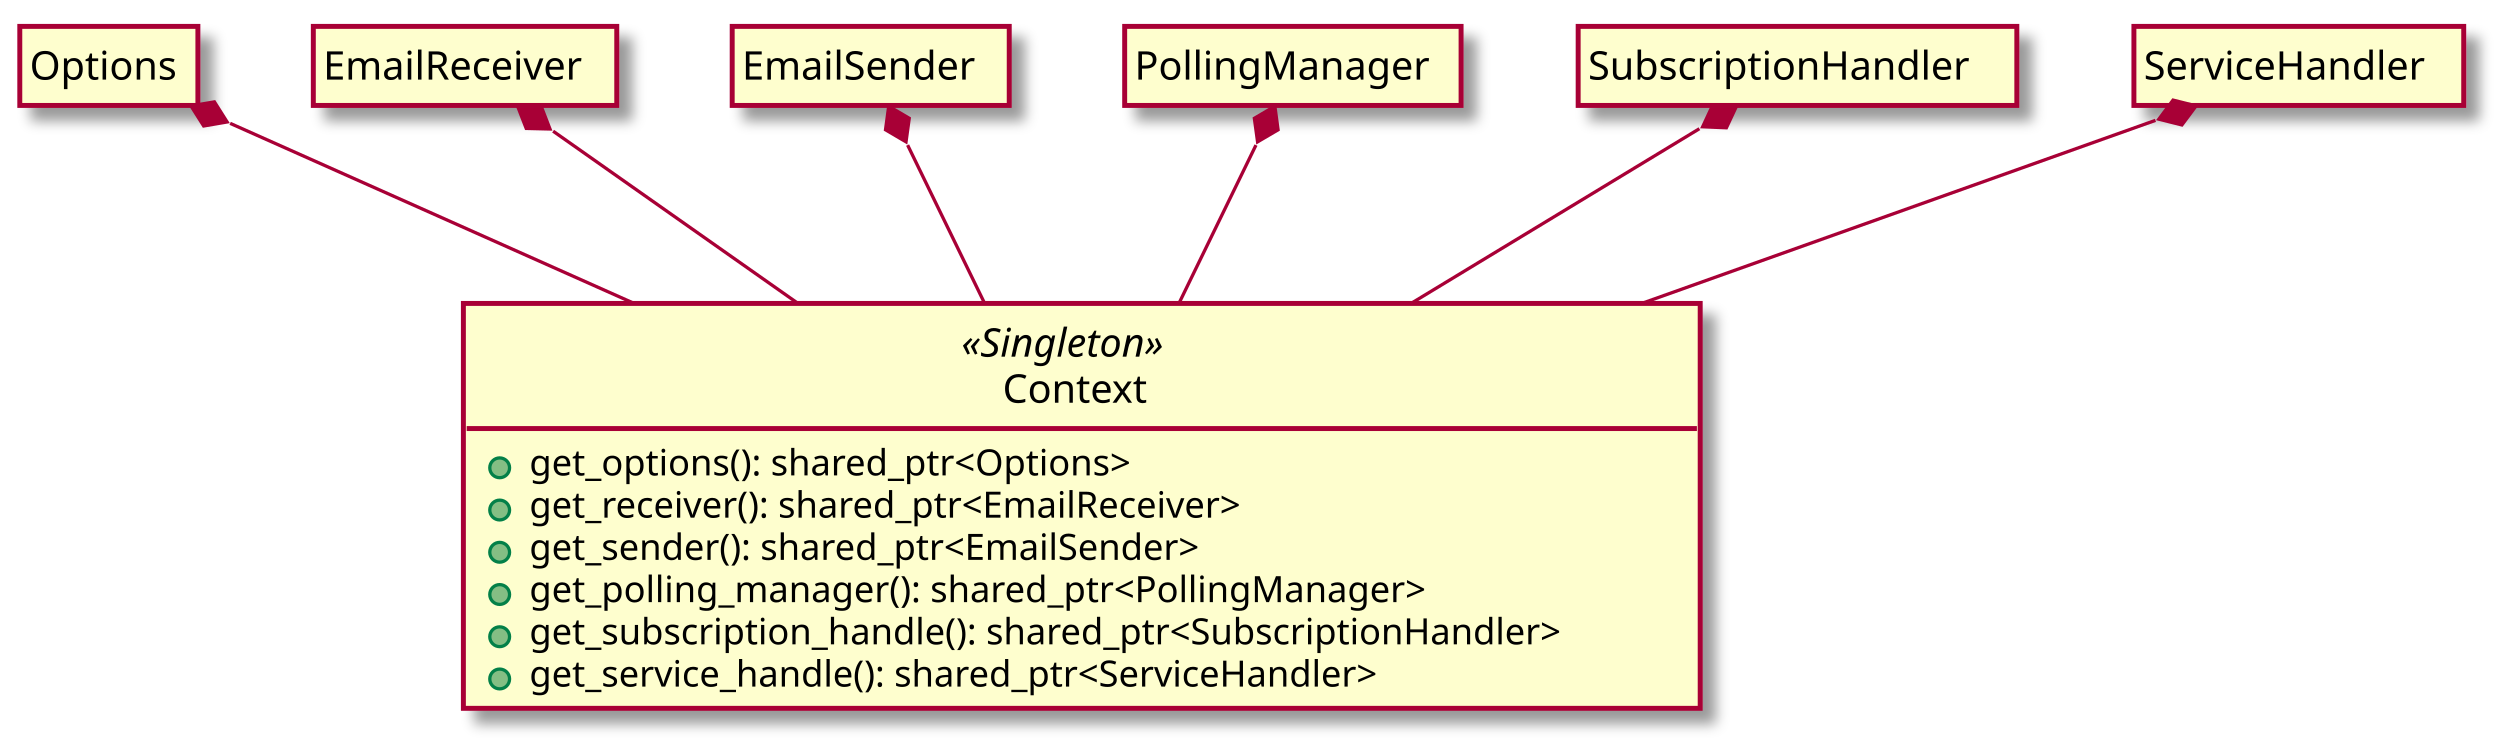
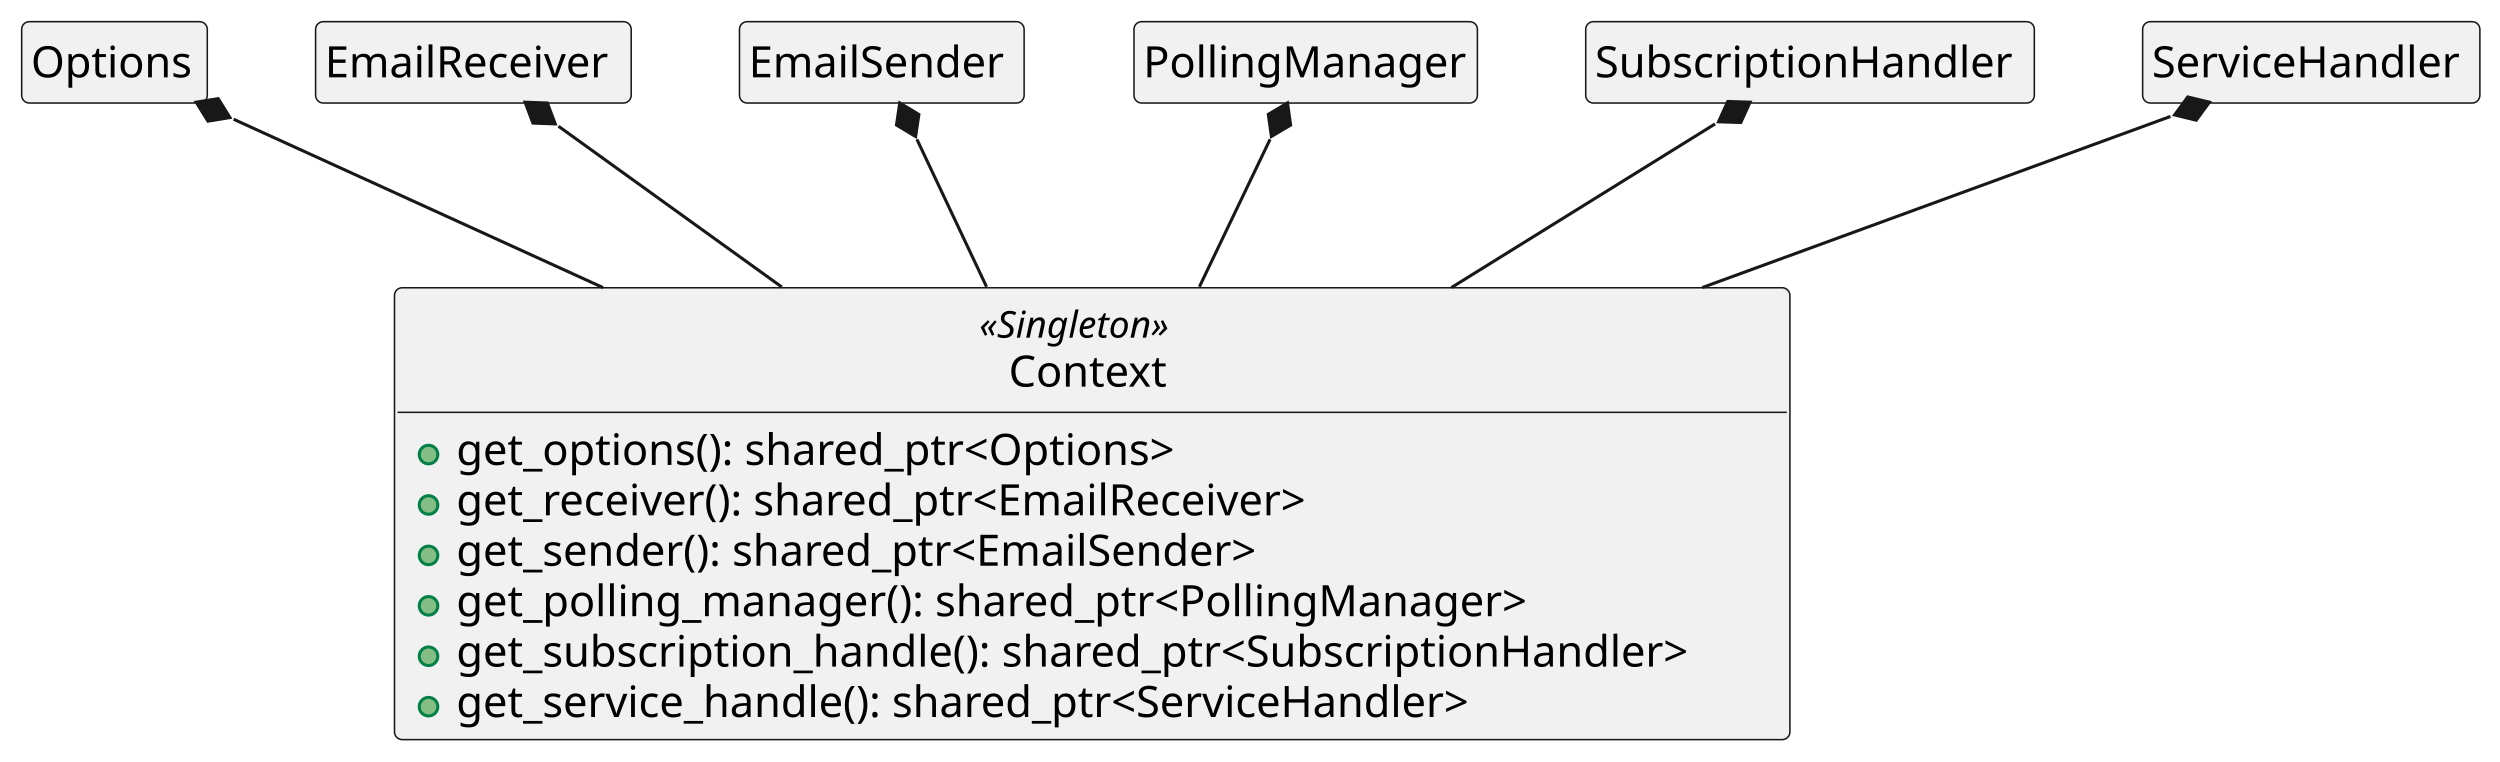
- <svg xmlns="http://www.w3.org/2000/svg" contentScriptType="application/ecmascript" contentStyleType="text/css" height="225px" preserveAspectRatio="none" style="width:758px;height:225px;" version="1.1" viewBox="0 0 758 225" width="758px" zoomAndPan="magnify">
-   <defs>
-     <filter height="300%" id="f1jd1v0zifczu2" width="300%" x="-1" y="-1">
-       <feGaussianBlur result="blurOut" stdDeviation="2.0" />
-       <feColorMatrix in="blurOut" result="blurOut2" type="matrix" values="0 0 0 0 0 0 0 0 0 0 0 0 0 0 0 0 0 0 .4 0" />
-       <feOffset dx="4.0" dy="4.0" in="blurOut2" result="blurOut3" />
-       <feBlend in="SourceGraphic" in2="blurOut3" mode="normal" />
-     </filter>
-   </defs>
+ <svg xmlns="http://www.w3.org/2000/svg" contentStyleType="text/css" height="246px" preserveAspectRatio="none" style="width:808px;height:246px;background:#FFFFFF;" version="1.1" viewBox="0 0 808 246" width="808px" zoomAndPan="magnify">
+   <defs />
  <g>
-     <rect fill="#FEFECE" filter="url(#f1jd1v0zifczu2)" height="122.766" id="Context" style="stroke: #A80036; stroke-width: 1.5;" width="375" x="140.5" y="92" />
-     <text fill="#000000" font-family="sans-serif" font-size="12" font-style="italic" lengthAdjust="spacingAndGlyphs" textLength="73" x="291.5" y="108.139">«Singleton»</text>
-     <text fill="#000000" font-family="sans-serif" font-size="12" lengthAdjust="spacingAndGlyphs" textLength="48" x="304" y="122.107">Context</text>
-     <line style="stroke: #A80036; stroke-width: 1.5;" x1="141.5" x2="514.5" y1="129.938" y2="129.938" />
-     <ellipse cx="151.5" cy="141.84" fill="#84BE84" rx="3" ry="3" style="stroke: #038048; stroke-width: 1.0;" />
-     <text fill="#000000" font-family="sans-serif" font-size="11" lengthAdjust="spacingAndGlyphs" textLength="206" x="160.5" y="144.148">get_options(): shared_ptr&lt;Options&gt;</text>
-     <ellipse cx="151.5" cy="154.644" fill="#84BE84" rx="3" ry="3" style="stroke: #038048; stroke-width: 1.0;" />
-     <text fill="#000000" font-family="sans-serif" font-size="11" lengthAdjust="spacingAndGlyphs" textLength="245" x="160.5" y="156.953">get_receiver(): shared_ptr&lt;EmailReceiver&gt;</text>
-     <ellipse cx="151.5" cy="167.449" fill="#84BE84" rx="3" ry="3" style="stroke: #038048; stroke-width: 1.0;" />
-     <text fill="#000000" font-family="sans-serif" font-size="11" lengthAdjust="spacingAndGlyphs" textLength="232" x="160.5" y="169.757">get_sender(): shared_ptr&lt;EmailSender&gt;</text>
-     <ellipse cx="151.5" cy="180.254" fill="#84BE84" rx="3" ry="3" style="stroke: #038048; stroke-width: 1.0;" />
-     <text fill="#000000" font-family="sans-serif" font-size="11" lengthAdjust="spacingAndGlyphs" textLength="300" x="160.5" y="182.562">get_polling_manager(): shared_ptr&lt;PollingManager&gt;</text>
-     <ellipse cx="151.5" cy="193.059" fill="#84BE84" rx="3" ry="3" style="stroke: #038048; stroke-width: 1.0;" />
-     <text fill="#000000" font-family="sans-serif" font-size="11" lengthAdjust="spacingAndGlyphs" textLength="349" x="160.5" y="195.367">get_subscription_handle(): shared_ptr&lt;SubscriptionHandler&gt;</text>
-     <ellipse cx="151.5" cy="205.863" fill="#84BE84" rx="3" ry="3" style="stroke: #038048; stroke-width: 1.0;" />
-     <text fill="#000000" font-family="sans-serif" font-size="11" lengthAdjust="spacingAndGlyphs" textLength="291" x="160.5" y="208.171">get_service_handle(): shared_ptr&lt;ServiceHandler&gt;</text>
-     <rect fill="#FEFECE" filter="url(#f1jd1v0zifczu2)" height="23.969" id="Options" style="stroke: #A80036; stroke-width: 1.5;" width="54" x="6" y="8" />
-     <text fill="#000000" font-family="sans-serif" font-size="12" lengthAdjust="spacingAndGlyphs" textLength="48" x="9" y="24.139">Options</text>
-     <rect fill="#FEFECE" filter="url(#f1jd1v0zifczu2)" height="23.969" id="EmailReceiver" style="stroke: #A80036; stroke-width: 1.5;" width="92" x="95" y="8" />
-     <text fill="#000000" font-family="sans-serif" font-size="12" lengthAdjust="spacingAndGlyphs" textLength="86" x="98" y="24.139">EmailReceiver</text>
-     <rect fill="#FEFECE" filter="url(#f1jd1v0zifczu2)" height="23.969" id="EmailSender" style="stroke: #A80036; stroke-width: 1.5;" width="84" x="222" y="8" />
-     <text fill="#000000" font-family="sans-serif" font-size="12" lengthAdjust="spacingAndGlyphs" textLength="78" x="225" y="24.139">EmailSender</text>
-     <rect fill="#FEFECE" filter="url(#f1jd1v0zifczu2)" height="23.969" id="PollingManager" style="stroke: #A80036; stroke-width: 1.5;" width="102" x="341" y="8" />
-     <text fill="#000000" font-family="sans-serif" font-size="12" lengthAdjust="spacingAndGlyphs" textLength="96" x="344" y="24.139">PollingManager</text>
-     <rect fill="#FEFECE" filter="url(#f1jd1v0zifczu2)" height="23.969" id="SubscriptionHandler" style="stroke: #A80036; stroke-width: 1.5;" width="133" x="478.5" y="8" />
-     <text fill="#000000" font-family="sans-serif" font-size="12" lengthAdjust="spacingAndGlyphs" textLength="127" x="481.5" y="24.139">SubscriptionHandler</text>
-     <rect fill="#FEFECE" filter="url(#f1jd1v0zifczu2)" height="23.969" id="ServiceHandler" style="stroke: #A80036; stroke-width: 1.5;" width="100" x="647" y="8" />
-     <text fill="#000000" font-family="sans-serif" font-size="12" lengthAdjust="spacingAndGlyphs" textLength="94" x="650" y="24.139">ServiceHandler</text>
-     <path d="M69.78,37.4 C100.76,51.21 147.09,71.86 191.99,91.87 " fill="none" id="Options-Context" style="stroke: #A80036; stroke-width: 1.0;" />
-     <polygon fill="#A80036" points="57.9,32.1,61.754,38.195,68.862,36.981,65.008,30.886,57.9,32.1" style="stroke: #A80036; stroke-width: 1.0;" />
-     <path d="M167.7,39.77 C187.22,53.5 214.87,72.94 241.72,91.83 " fill="none" id="EmailReceiver-Context" style="stroke: #A80036; stroke-width: 1.0;" />
-     <polygon fill="#A80036" points="156.94,32.21,159.548,38.933,166.757,39.111,164.149,32.388,156.94,32.21" style="stroke: #A80036; stroke-width: 1.0;" />
-     <path d="M275.19,43.99 C281.68,57.33 290.19,74.81 298.47,91.83 " fill="none" id="EmailSender-Context" style="stroke: #A80036; stroke-width: 1.0;" />
-     <polygon fill="#A80036" points="269.46,32.21,268.485,39.355,274.705,43.003,275.68,35.858,269.46,32.21" style="stroke: #A80036; stroke-width: 1.0;" />
-     <path d="M380.81,43.99 C374.32,57.33 365.81,74.81 357.53,91.83 " fill="none" id="PollingManager-Context" style="stroke: #A80036; stroke-width: 1.0;" />
-     <polygon fill="#A80036" points="386.54,32.21,380.32,35.858,381.295,43.003,387.515,39.355,386.54,32.21" style="stroke: #A80036; stroke-width: 1.0;" />
-     <path d="M515.26,39.02 C492.48,52.82 459.68,72.71 427.86,91.98 " fill="none" id="SubscriptionHandler-Context" style="stroke: #A80036; stroke-width: 1.0;" />
-     <polygon fill="#A80036" points="526.5,32.21,519.295,31.902,516.24,38.434,523.445,38.742,526.5,32.21" style="stroke: #A80036; stroke-width: 1.0;" />
-     <path d="M653.54,36.49 C614.81,50.29 555.54,71.41 498.13,91.87 " fill="none" id="ServiceHandler-Context" style="stroke: #A80036; stroke-width: 1.0;" />
-     <polygon fill="#A80036" points="665.86,32.1,658.864,30.351,654.559,36.135,661.554,37.885,665.86,32.1" style="stroke: #A80036; stroke-width: 1.0;" />
+     <g id="elem_Context">
+       <rect codeLine="6" fill="#F1F1F1" height="146.047" id="Context" rx="2.5" ry="2.5" style="stroke:#181818;stroke-width:0.5;" width="451" x="127.5" y="93" />
+       <text fill="#000000" font-family="sans-serif" font-size="12" font-style="italic" lengthAdjust="spacing" textLength="73" x="316.5" y="109.139">«Singleton»</text>
+       <text fill="#000000" font-family="sans-serif" font-size="14" lengthAdjust="spacing" textLength="54" x="326" y="124.964">Context</text>
+       <line style="stroke:#181818;stroke-width:0.5;" x1="128.5" x2="577.5" y1="133.266" y2="133.266" />
+       <ellipse cx="138.5" cy="146.914" fill="#84BE84" rx="3" ry="3" style="stroke:#038048;stroke-width:1.0;" />
+       <text fill="#000000" font-family="sans-serif" font-size="14" lengthAdjust="spacing" textLength="253" x="147.5" y="150.261">get_options(): shared_ptr&lt;Options&gt;</text>
+       <ellipse cx="138.5" cy="163.211" fill="#84BE84" rx="3" ry="3" style="stroke:#038048;stroke-width:1.0;" />
+       <text fill="#000000" font-family="sans-serif" font-size="14" lengthAdjust="spacing" textLength="298" x="147.5" y="166.558">get_receiver(): shared_ptr&lt;EmailReceiver&gt;</text>
+       <ellipse cx="138.5" cy="179.508" fill="#84BE84" rx="3" ry="3" style="stroke:#038048;stroke-width:1.0;" />
+       <text fill="#000000" font-family="sans-serif" font-size="14" lengthAdjust="spacing" textLength="282" x="147.5" y="182.855">get_sender(): shared_ptr&lt;EmailSender&gt;</text>
+       <ellipse cx="138.5" cy="195.805" fill="#84BE84" rx="3" ry="3" style="stroke:#038048;stroke-width:1.0;" />
+       <text fill="#000000" font-family="sans-serif" font-size="14" lengthAdjust="spacing" textLength="365" x="147.5" y="199.151">get_polling_manager(): shared_ptr&lt;PollingManager&gt;</text>
+       <ellipse cx="138.5" cy="212.102" fill="#84BE84" rx="3" ry="3" style="stroke:#038048;stroke-width:1.0;" />
+       <text fill="#000000" font-family="sans-serif" font-size="14" lengthAdjust="spacing" textLength="425" x="147.5" y="215.448">get_subscription_handle(): shared_ptr&lt;SubscriptionHandler&gt;</text>
+       <ellipse cx="138.5" cy="228.398" fill="#84BE84" rx="3" ry="3" style="stroke:#038048;stroke-width:1.0;" />
+       <text fill="#000000" font-family="sans-serif" font-size="14" lengthAdjust="spacing" textLength="353" x="147.5" y="231.745">get_service_handle(): shared_ptr&lt;ServiceHandler&gt;</text>
+     </g>
+     <g id="elem_Options">
+       <rect fill="#F1F1F1" height="26.297" id="Options" rx="2.5" ry="2.5" style="stroke:#181818;stroke-width:0.5;" width="60" x="7" y="7" />
+       <text fill="#000000" font-family="sans-serif" font-size="14" lengthAdjust="spacing" textLength="54" x="10" y="24.995">Options</text>
+     </g>
+     <g id="elem_EmailReceiver">
+       <rect fill="#F1F1F1" height="26.297" id="EmailReceiver" rx="2.5" ry="2.5" style="stroke:#181818;stroke-width:0.5;" width="102" x="102" y="7" />
+       <text fill="#000000" font-family="sans-serif" font-size="14" lengthAdjust="spacing" textLength="96" x="105" y="24.995">EmailReceiver</text>
+     </g>
+     <g id="elem_EmailSender">
+       <rect fill="#F1F1F1" height="26.297" id="EmailSender" rx="2.5" ry="2.5" style="stroke:#181818;stroke-width:0.5;" width="92" x="239" y="7" />
+       <text fill="#000000" font-family="sans-serif" font-size="14" lengthAdjust="spacing" textLength="86" x="242" y="24.995">EmailSender</text>
+     </g>
+     <g id="elem_PollingManager">
+       <rect fill="#F1F1F1" height="26.297" id="PollingManager" rx="2.5" ry="2.5" style="stroke:#181818;stroke-width:0.5;" width="111" x="366.5" y="7" />
+       <text fill="#000000" font-family="sans-serif" font-size="14" lengthAdjust="spacing" textLength="105" x="369.5" y="24.995">PollingManager</text>
+     </g>
+     <g id="elem_SubscriptionHandler">
+       <rect fill="#F1F1F1" height="26.297" id="SubscriptionHandler" rx="2.5" ry="2.5" style="stroke:#181818;stroke-width:0.5;" width="145" x="512.5" y="7" />
+       <text fill="#000000" font-family="sans-serif" font-size="14" lengthAdjust="spacing" textLength="139" x="515.5" y="24.995">SubscriptionHandler</text>
+     </g>
+     <g id="elem_ServiceHandler">
+       <rect fill="#F1F1F1" height="26.297" id="ServiceHandler" rx="2.5" ry="2.5" style="stroke:#181818;stroke-width:0.5;" width="109" x="692.5" y="7" />
+       <text fill="#000000" font-family="sans-serif" font-size="14" lengthAdjust="spacing" textLength="103" x="695.5" y="24.995">ServiceHandler</text>
+     </g>
+     <g id="link_Options_Context">
+       <path codeLine="14" d="M75.5,38.54 C105.85,52.38 150.36,72.66 194.87,92.94 " fill="none" id="Options-backto-Context" style="stroke:#181818;stroke-width:1.0;" />
+       <polygon fill="#181818" points="63.4,33.03,67.203,39.157,74.321,38.003,70.518,31.876,63.4,33.03" style="stroke:#181818;stroke-width:1.0;" />
+     </g>
+     <g id="link_EmailReceiver_Context">
+       <path codeLine="15" d="M180.5,40.8 C199.51,54.49 226.08,73.62 252.68,92.77 " fill="none" id="EmailReceiver-backto-Context" style="stroke:#181818;stroke-width:1.0;" />
+       <polygon fill="#181818" points="169.71,33.03,172.243,39.782,179.449,40.041,176.916,33.289,169.71,33.03" style="stroke:#181818;stroke-width:1.0;" />
+     </g>
+     <g id="link_EmailSender_Context">
+       <path codeLine="16" d="M296.35,45.04 C302.6,58.27 310.72,75.46 318.85,92.68 " fill="none" id="EmailSender-backto-Context" style="stroke:#181818;stroke-width:1.0;" />
+       <polygon fill="#181818" points="290.8,33.28,289.748,40.414,295.928,44.129,296.98,36.995,290.8,33.28" style="stroke:#181818;stroke-width:1.0;" />
+     </g>
+     <g id="link_PollingManager_Context">
+       <path codeLine="17" d="M410.48,45.04 C404.14,58.27 395.9,75.46 387.65,92.68 " fill="none" id="PollingManager-backto-Context" style="stroke:#181818;stroke-width:1.0;" />
+       <polygon fill="#181818" points="416.12,33.28,409.916,36.956,410.923,44.096,417.127,40.42,416.12,33.28" style="stroke:#181818;stroke-width:1.0;" />
+     </g>
+     <g id="link_SubscriptionHandler_Context">
+       <path codeLine="18" d="M554.31,40.05 C532.11,53.83 500.61,73.38 469.09,92.94 " fill="none" id="SubscriptionHandler-backto-Context" style="stroke:#181818;stroke-width:1.0;" />
+       <polygon fill="#181818" points="565.62,33.03,558.413,32.797,555.426,39.36,562.633,39.593,565.62,33.03" style="stroke:#181818;stroke-width:1.0;" />
+     </g>
+     <g id="link_ServiceHandler_Context">
+       <path codeLine="19" d="M701.5,37.63 C663.63,51.47 606.9,72.2 550.16,92.94 " fill="none" id="ServiceHandler-backto-Context" style="stroke:#181818;stroke-width:1.0;" />
+       <polygon fill="#181818" points="714.09,33.03,707.081,31.336,702.821,37.155,709.831,38.849,714.09,33.03" style="stroke:#181818;stroke-width:1.0;" />
+     </g>
  </g>
</svg>
